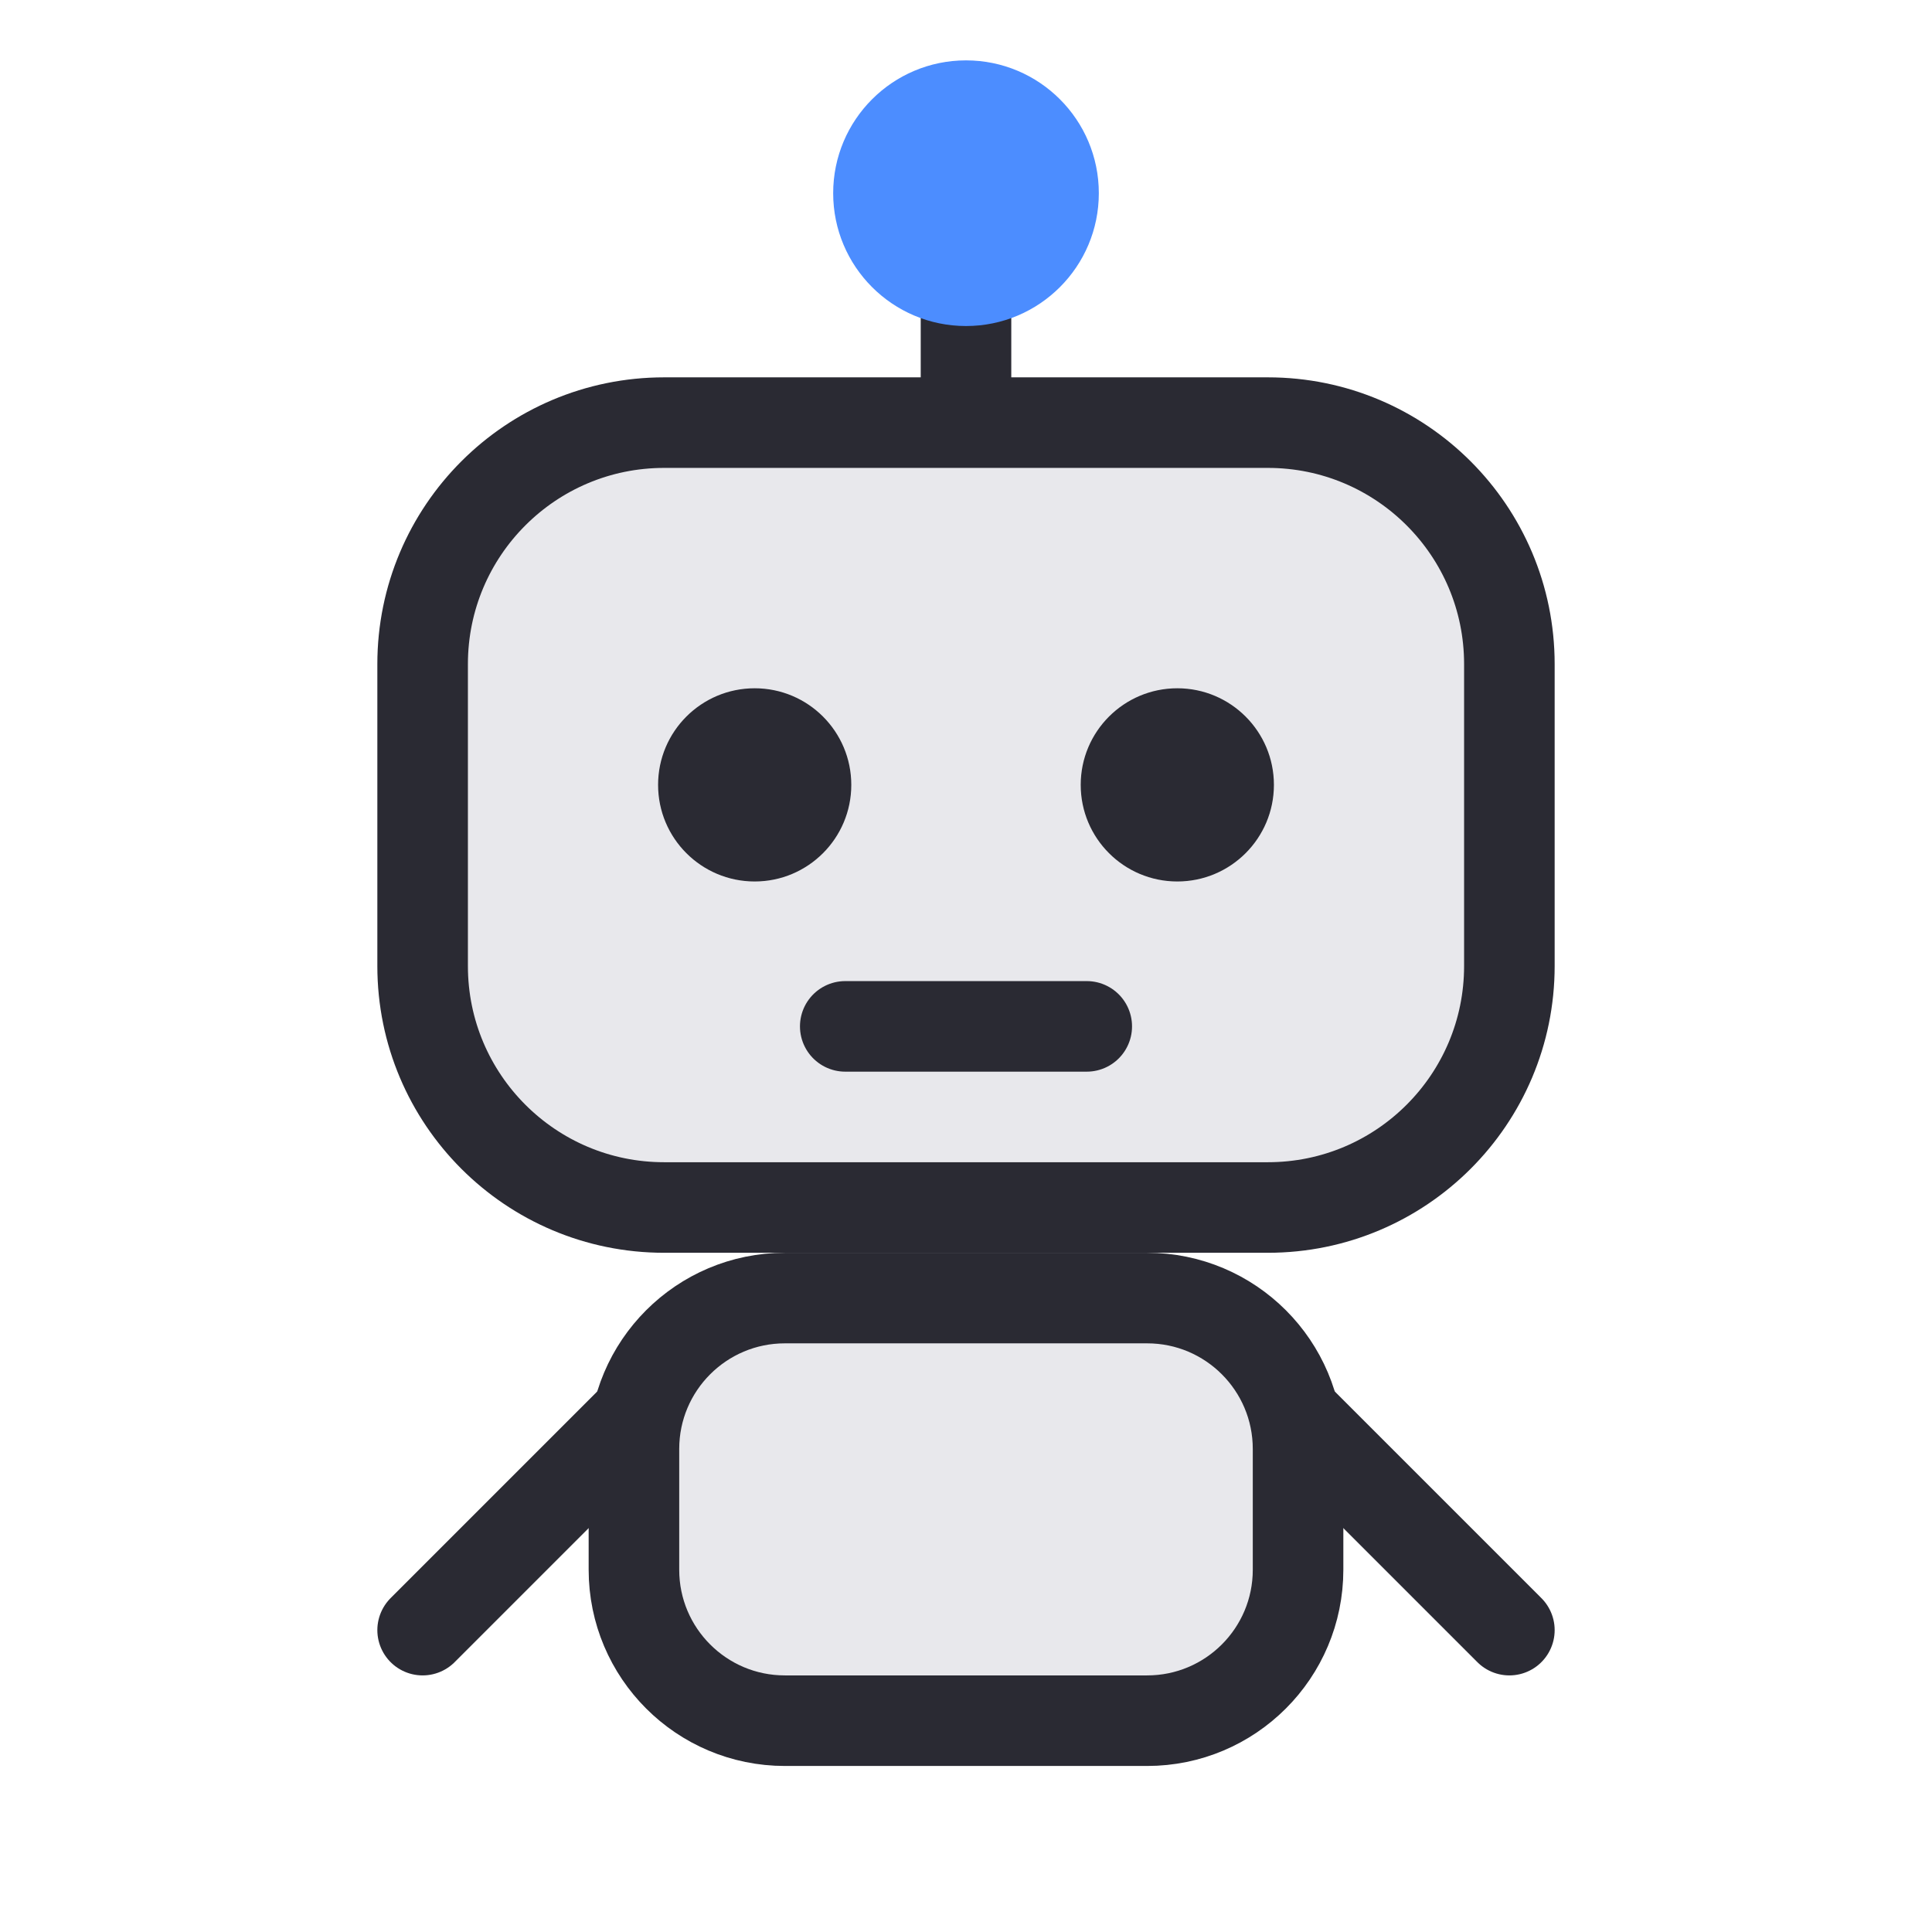
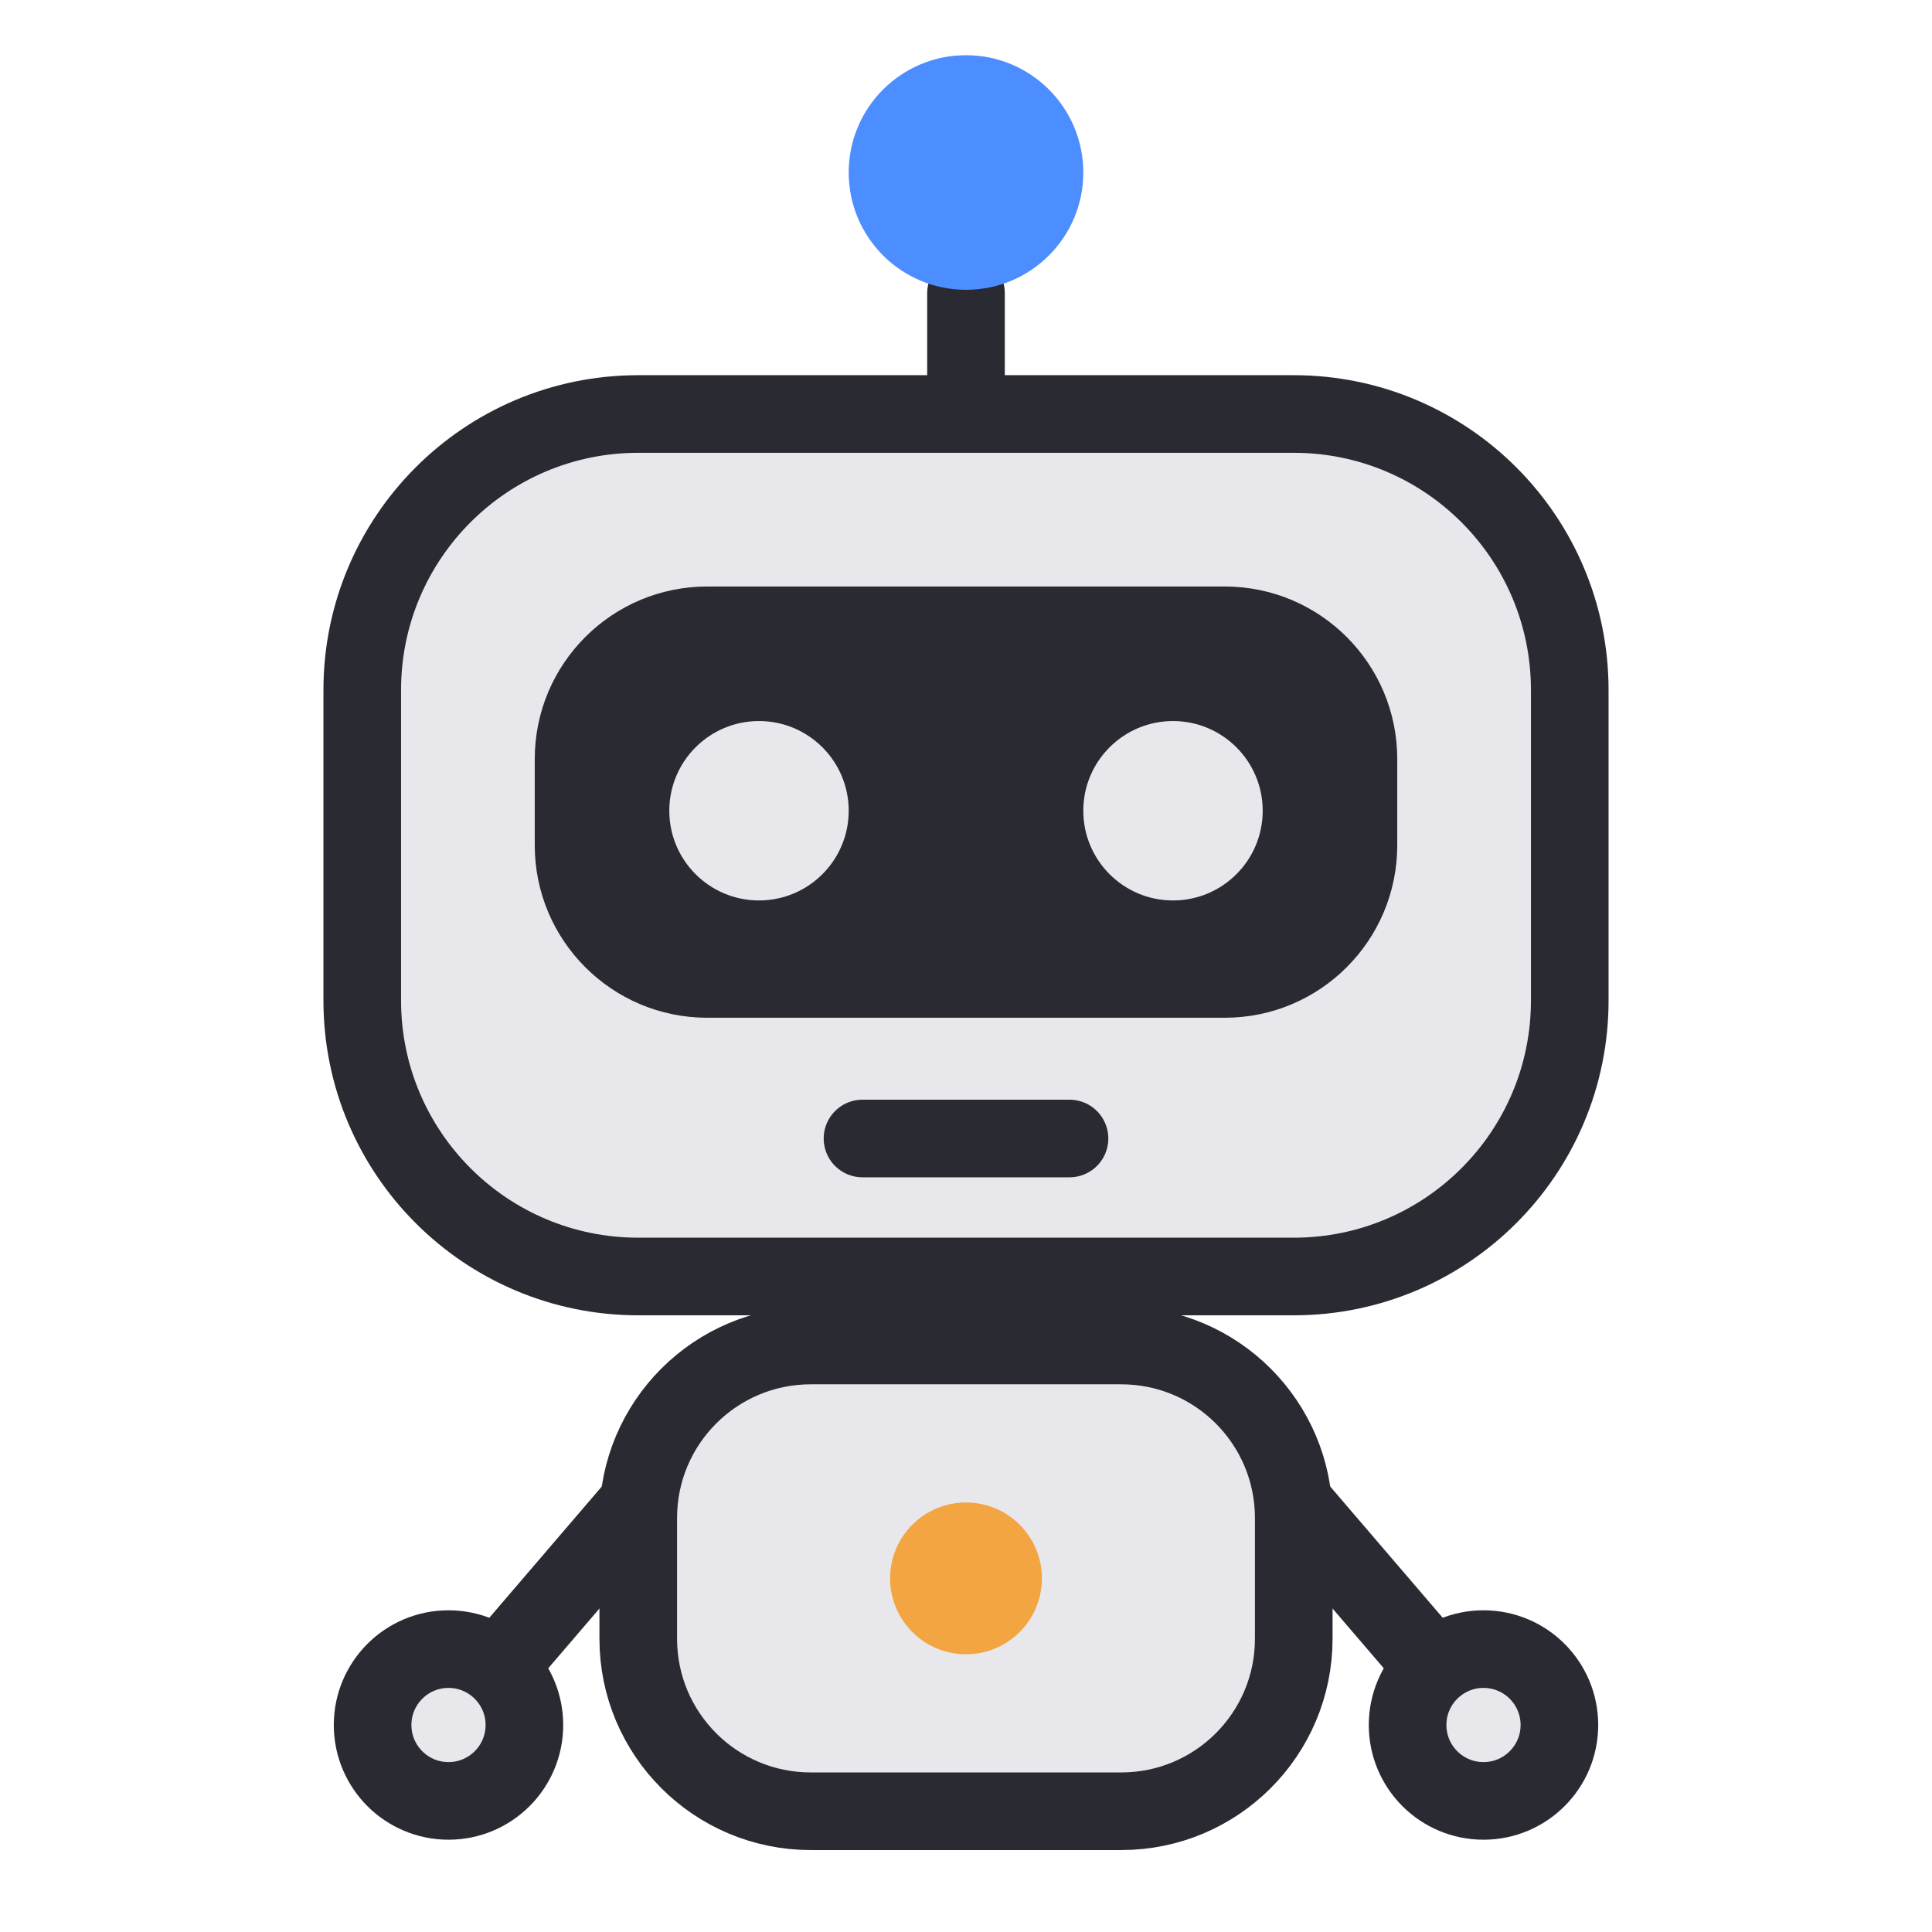
- <svg xmlns="http://www.w3.org/2000/svg" width="32" height="32" viewBox="0 0 32 32">
-   <g stroke="#2a2a33" stroke-width="1.5" stroke-linecap="round" stroke-linejoin="round">
-     <line x1="16" y1="5" x2="16" y2="7" />
-     <circle cx="16" cy="3.2" r="2.2" fill="#4c8dff" stroke="none" />
-     <rect x="7" y="7" width="18" height="13" rx="4" fill="#e8e8ec" />
-     <circle cx="12.5" cy="13" r="1.6" fill="#2a2a33" stroke="none" />
-     <circle cx="19.5" cy="13" r="1.6" fill="#2a2a33" stroke="none" />
-     <path d="M14 17h4" fill="none" />
-     <line x1="10.5" y1="23.5" x2="7" y2="27" />
-     <line x1="21.5" y1="23.5" x2="25" y2="27" />
-     <rect x="10.5" y="21.5" width="11" height="7" rx="2.5" fill="#e8e8ec" />
+ <svg xmlns="http://www.w3.org/2000/svg" width="56" height="56" viewBox="0 0 56 56">
+   <g stroke="#2a2a33" stroke-width="2.25" stroke-linecap="round" stroke-linejoin="round">
+     <line x1="28" y1="8.5" x2="28" y2="12" />
+     <circle cx="28" cy="5" r="3.4" fill="#4c8dff" stroke="none" />
+     <rect x="10.5" y="12" width="35" height="25" rx="8" fill="#e8e8ec" />
+     <rect x="15.5" y="17" width="25" height="12.5" rx="5" fill="#2a2a33" stroke="none" />
+     <circle cx="22" cy="23.5" r="2.6" fill="#e8e8ec" stroke="none" />
+     <circle cx="34" cy="23.5" r="2.6" fill="#e8e8ec" stroke="none" />
+     <path d="M25 33h6" fill="none" />
+     <line x1="19" y1="43" x2="13" y2="50" />
+     <circle cx="13" cy="50" r="2.2" fill="#e8e8ec" />
+     <line x1="37" y1="43" x2="43" y2="50" />
+     <circle cx="43" cy="50" r="2.2" fill="#e8e8ec" />
+     <rect x="18.5" y="39" width="19" height="13.5" rx="5" fill="#e8e8ec" />
+     <circle cx="28" cy="45.75" r="2.2" fill="#f2a541" stroke="none" />
  </g>
</svg>
